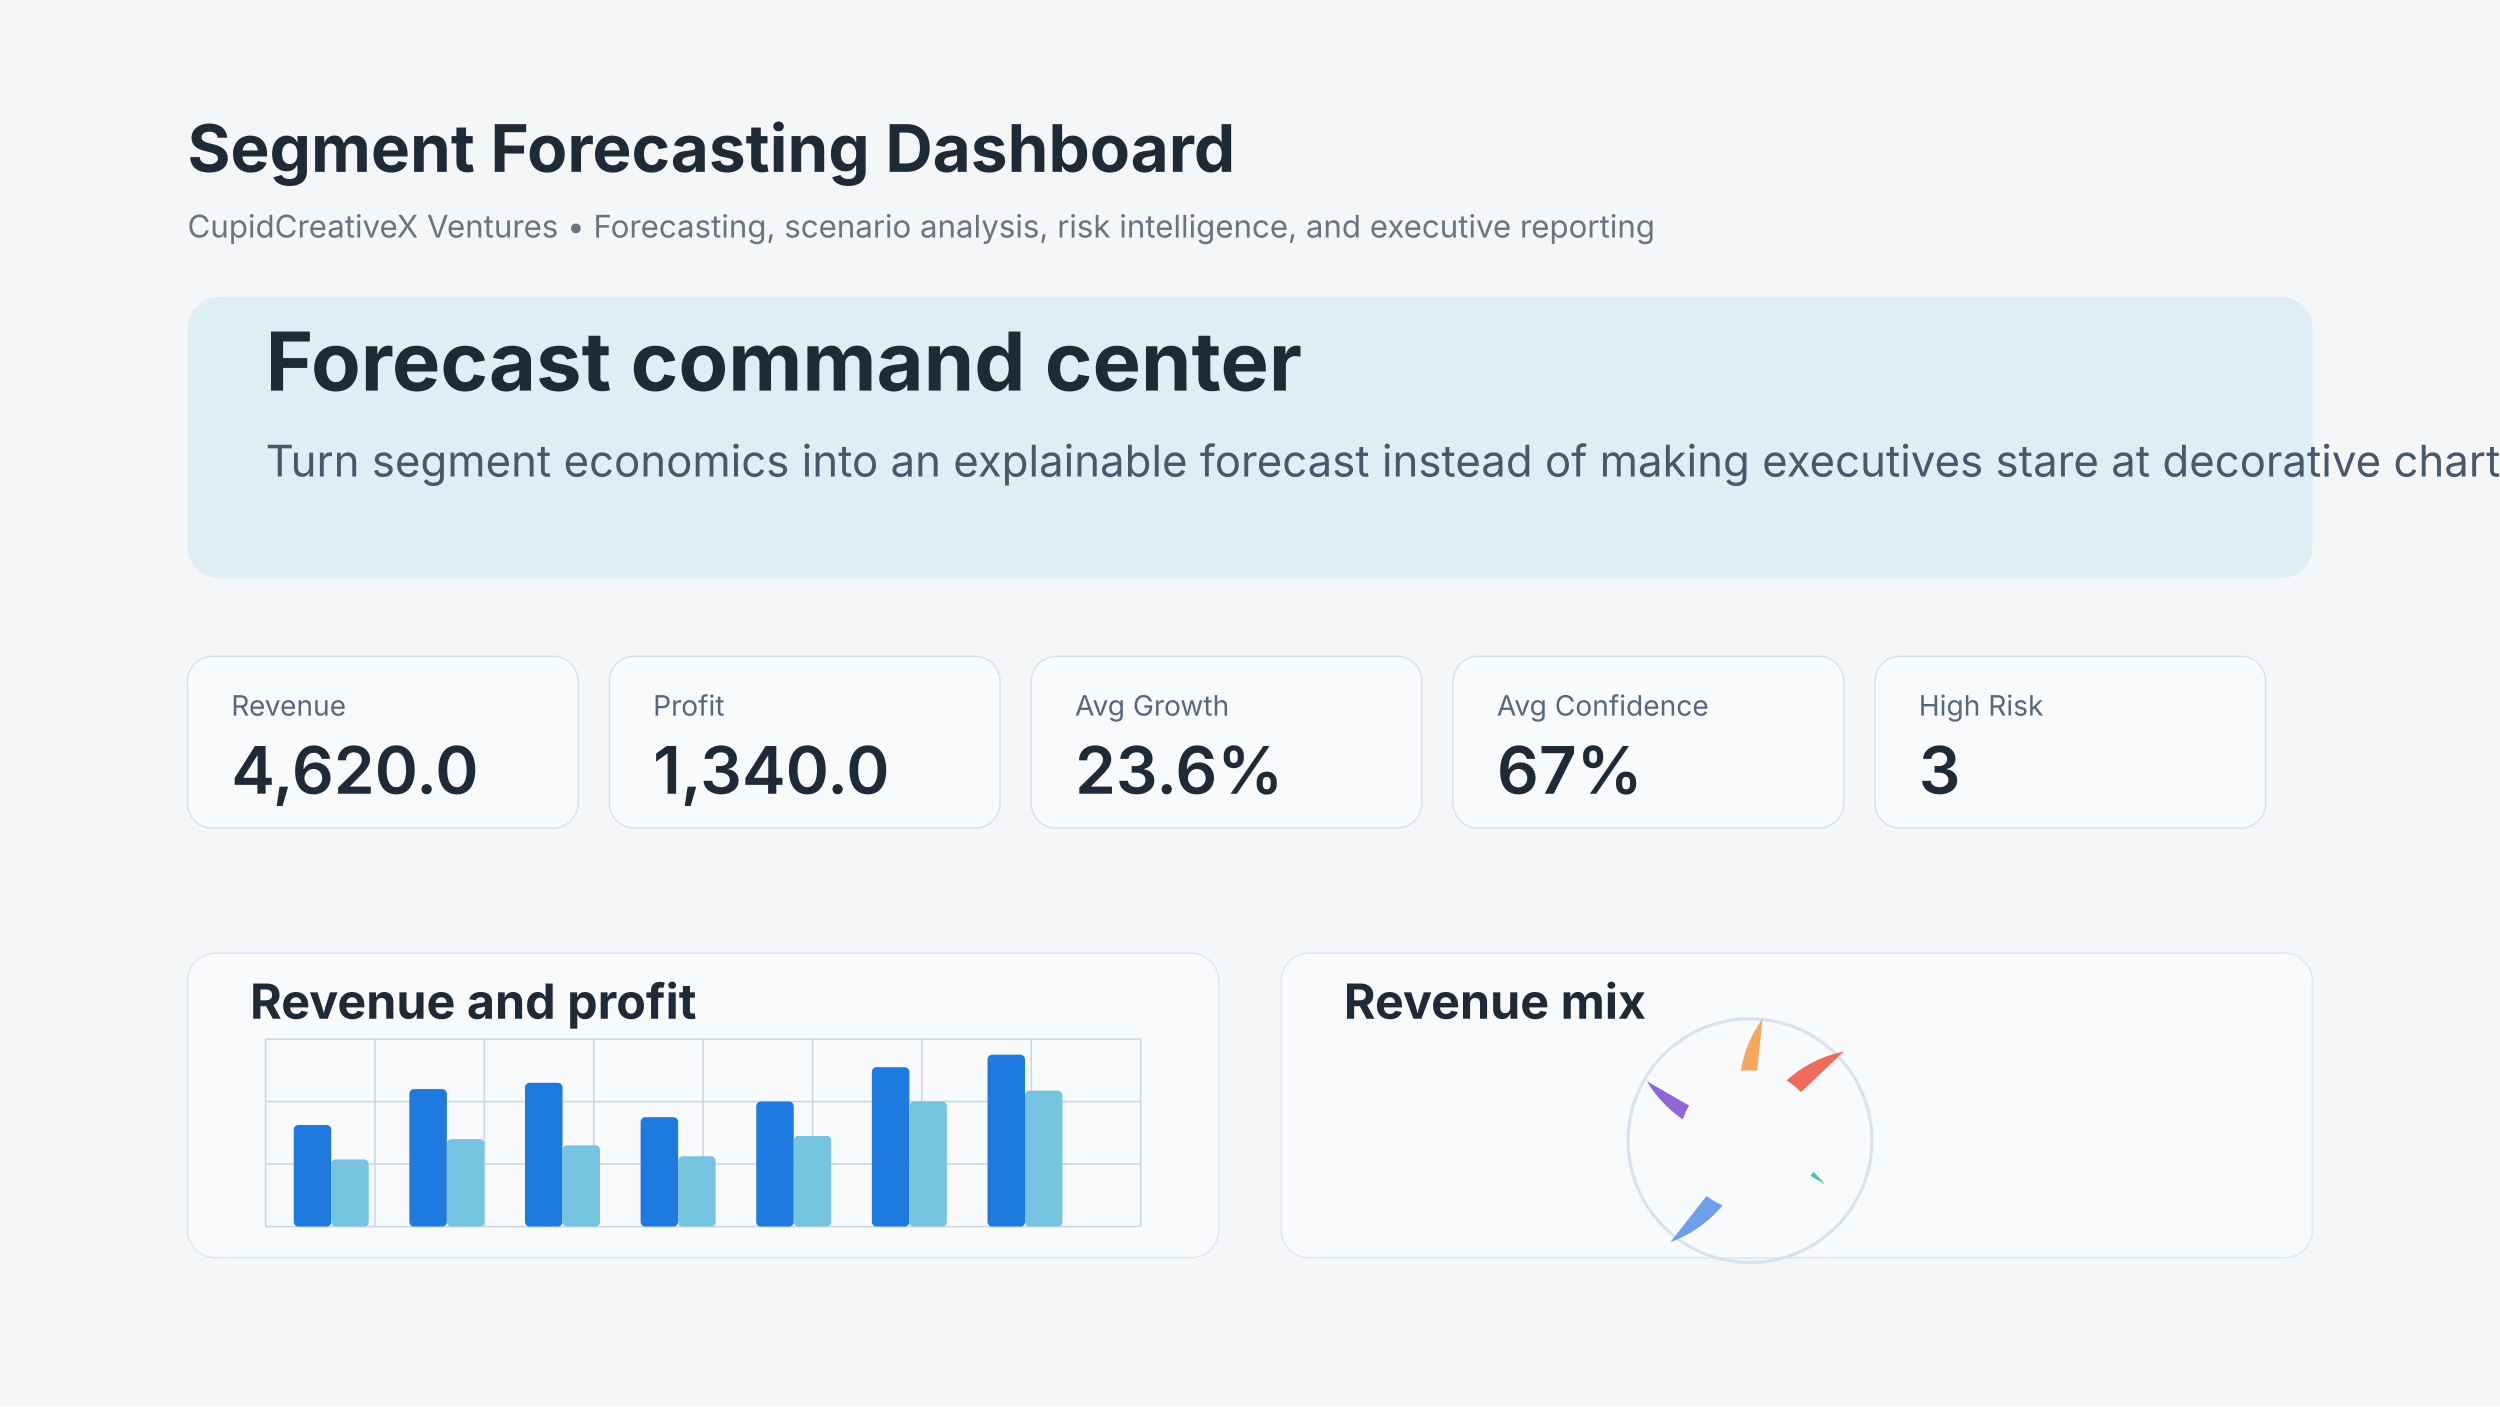
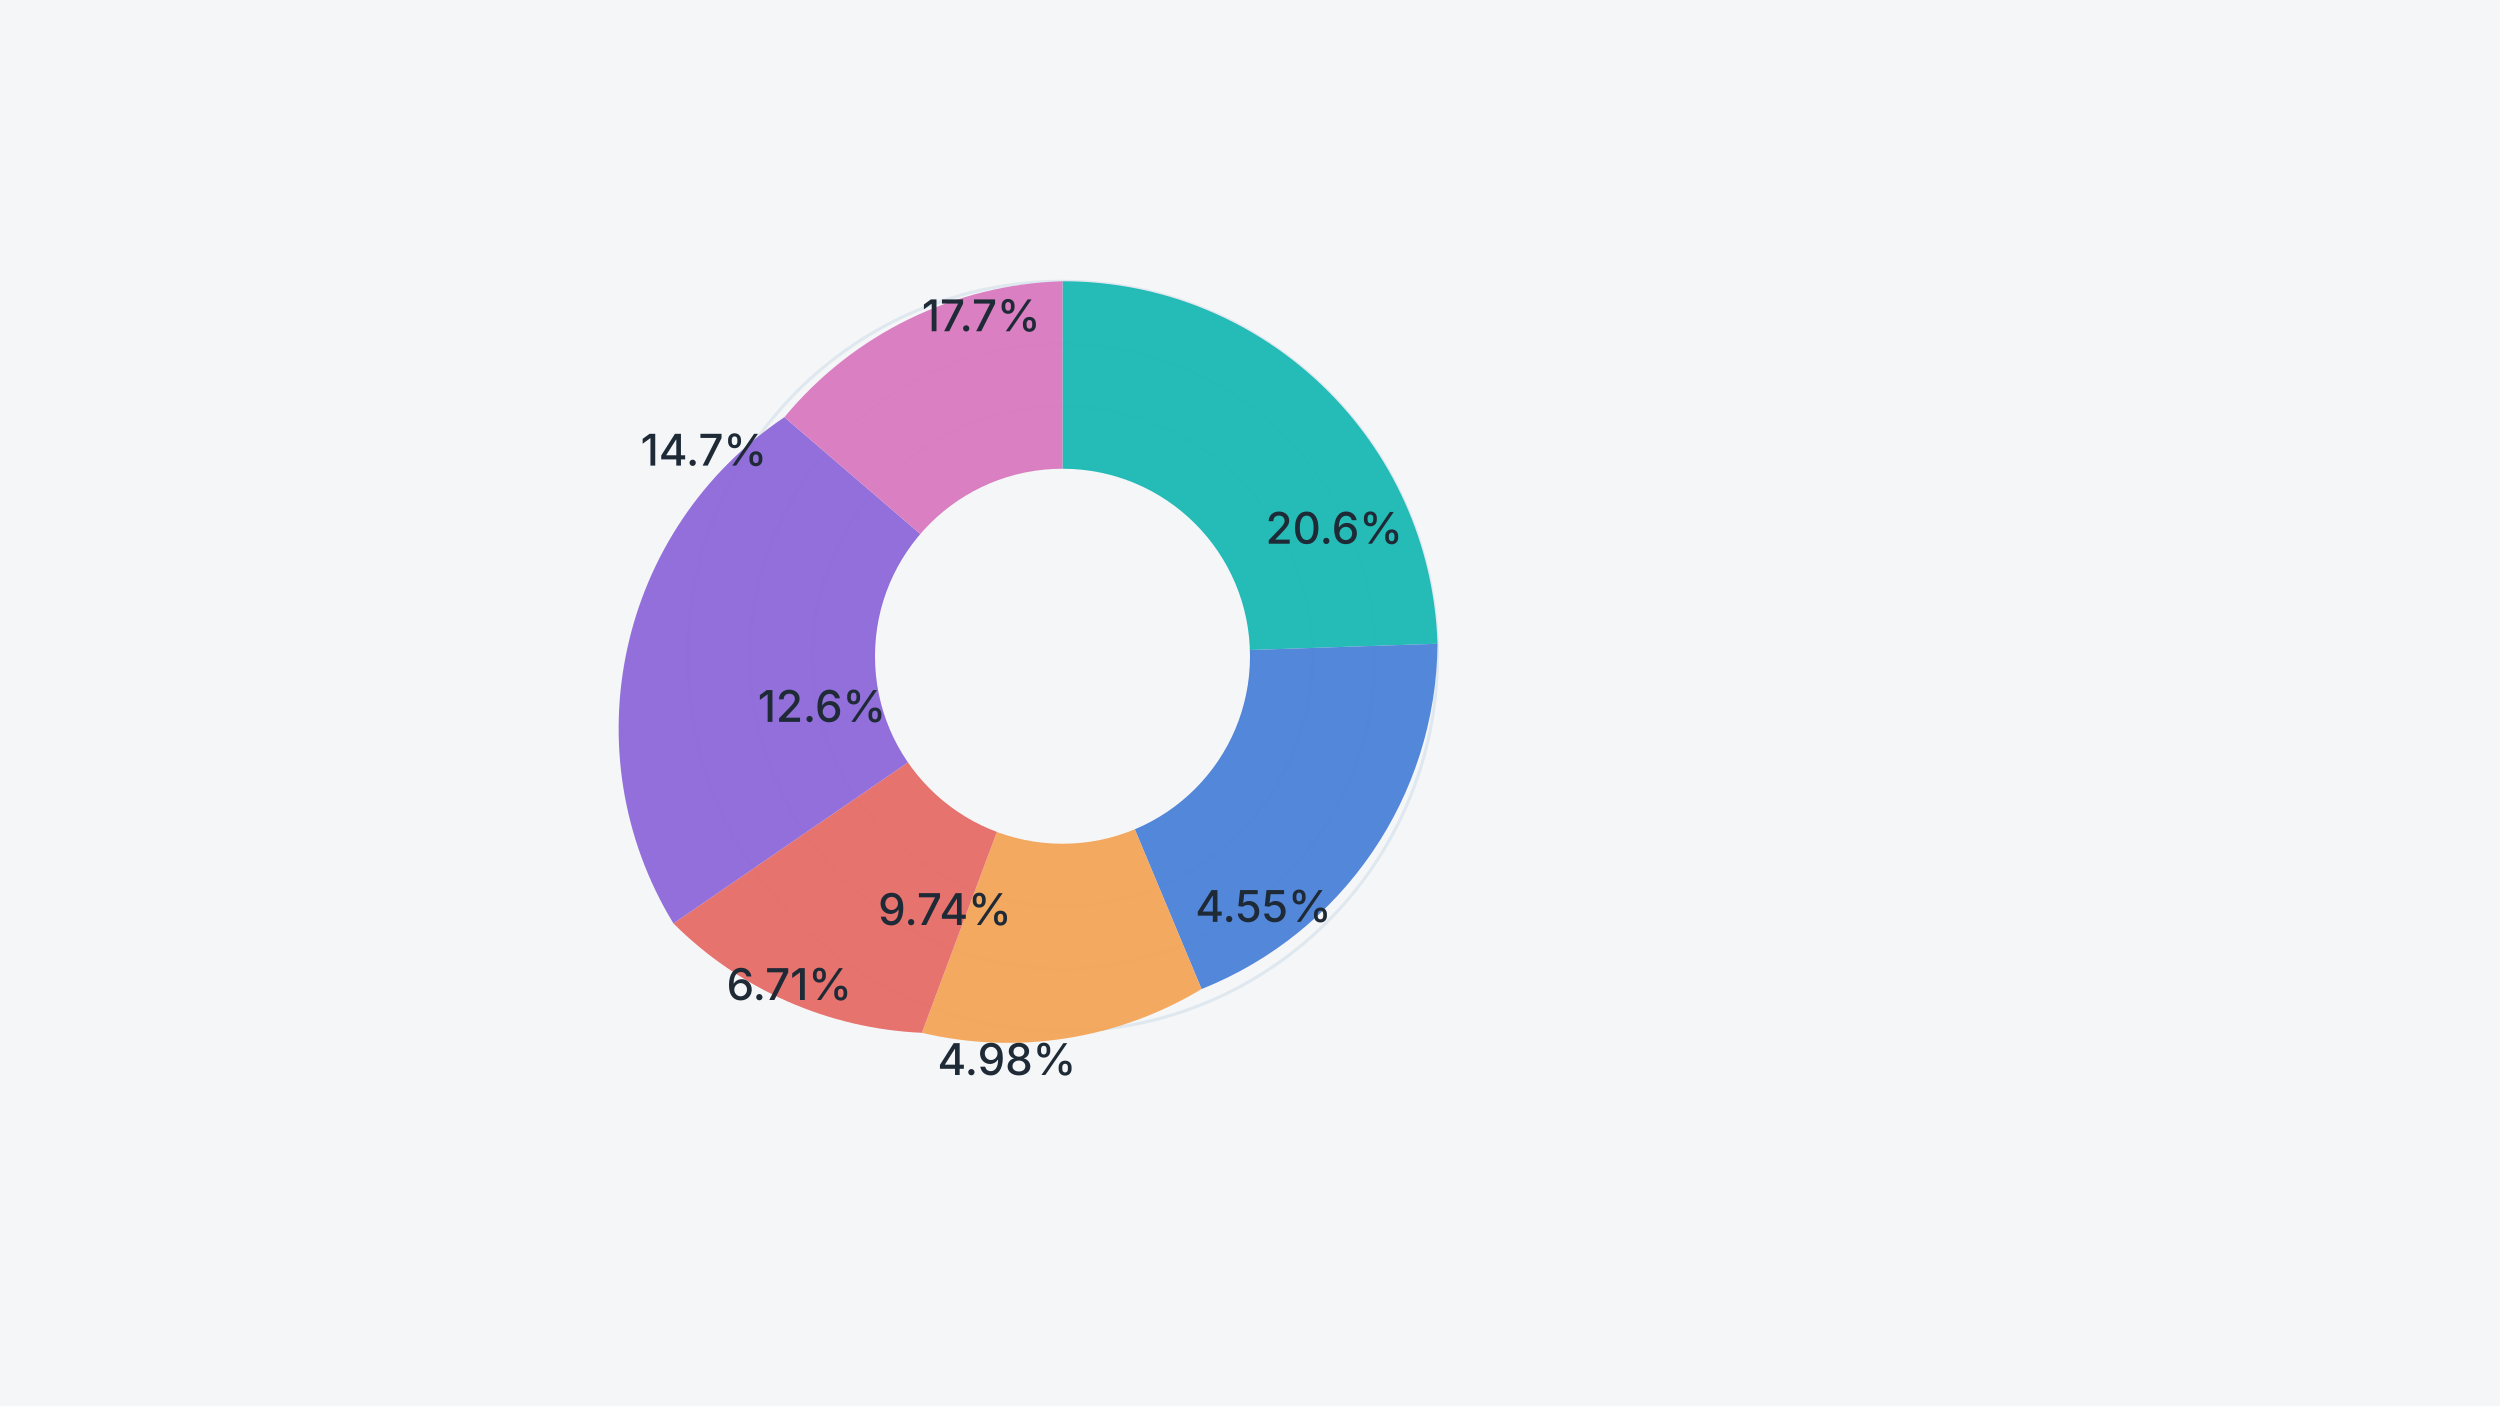
<svg xmlns="http://www.w3.org/2000/svg" width="1600" height="900" viewBox="0 0 1600 900">
  <rect width="1600" height="900" fill="#f5f6f8" />
  <g font-family="Inter, Segoe UI, Arial, sans-serif">
-     <text x="120" y="110" font-size="42" font-weight="700" fill="#1f2a37">Segment Forecasting Dashboard</text>
-     <text x="120" y="152" font-size="20" fill="#6b7280">CupidCreativeX Ventures • Forecasting, scenario analysis, risk intelligence, and executive reporting</text>
-     <rect x="120" y="190" width="1360" height="180" rx="20" fill="#dfeef4" />
-     <text x="170" y="250" font-size="52" font-weight="700" fill="#1f2a37">Forecast command center</text>
-     <text x="170" y="305" font-size="28" fill="#48576a">Turn segment economics into an explainable forecast instead of making executives stare at decorative charts and hope.</text>
-     <g transform="translate(120 420)">
-       <rect x="0" y="0" width="250" height="110" rx="16" fill="#f8fafc" stroke="#d9e2ec" />
-       <text x="28" y="38" font-size="18" fill="#57687d">Revenue</text>
-       <text x="28" y="88" font-size="42" font-weight="600" fill="#1f2a37">4,620.0</text>
-       <rect x="270" y="0" width="250" height="110" rx="16" fill="#f8fafc" stroke="#d9e2ec" />
-       <text x="298" y="38" font-size="18" fill="#57687d">Profit</text>
-       <text x="298" y="88" font-size="42" font-weight="600" fill="#1f2a37">1,340.0</text>
-       <rect x="540" y="0" width="250" height="110" rx="16" fill="#f8fafc" stroke="#d9e2ec" />
-       <text x="568" y="38" font-size="18" fill="#57687d">Avg Growth</text>
-       <text x="568" y="88" font-size="42" font-weight="600" fill="#1f2a37">23.6%</text>
-       <rect x="810" y="0" width="250" height="110" rx="16" fill="#f8fafc" stroke="#d9e2ec" />
-       <text x="838" y="38" font-size="18" fill="#57687d">Avg Confidence</text>
-       <text x="838" y="88" font-size="42" font-weight="600" fill="#1f2a37">67%</text>
-       <rect x="1080" y="0" width="250" height="110" rx="16" fill="#f8fafc" stroke="#d9e2ec" />
-       <text x="1108" y="38" font-size="18" fill="#57687d">High Risk</text>
-       <text x="1108" y="88" font-size="42" font-weight="600" fill="#1f2a37">3</text>
-     </g>
-     <g transform="translate(120 610)">
-       <rect x="0" y="0" width="660" height="195" rx="18" fill="#f8fafc" stroke="#dfe7ef" />
-       <text x="40" y="42" font-size="31" font-weight="700" fill="#1f2a37">Revenue and profit</text>
-       <g transform="translate(50 55)">
-         <g stroke="#c9d6e1" stroke-width="1">
-           <line x1="0" y1="120" x2="560" y2="120" />
-           <line x1="0" y1="80" x2="560" y2="80" />
-           <line x1="0" y1="40" x2="560" y2="40" />
-           <line x1="0" y1="0" x2="560" y2="0" />
-           <line x1="0" y1="120" x2="0" y2="0" />
-           <line x1="70" y1="120" x2="70" y2="0" />
-           <line x1="140" y1="120" x2="140" y2="0" />
-           <line x1="210" y1="120" x2="210" y2="0" />
-           <line x1="280" y1="120" x2="280" y2="0" />
-           <line x1="350" y1="120" x2="350" y2="0" />
-           <line x1="420" y1="120" x2="420" y2="0" />
-           <line x1="490" y1="120" x2="490" y2="0" />
-           <line x1="560" y1="120" x2="560" y2="0" />
-         </g>
-         <g fill="#1f7ae0">
-           <rect x="18" y="55" width="24" height="65" rx="3" />
-           <rect x="92" y="32" width="24" height="88" rx="3" />
-           <rect x="166" y="28" width="24" height="92" rx="3" />
-           <rect x="240" y="50" width="24" height="70" rx="3" />
-           <rect x="314" y="40" width="24" height="80" rx="3" />
-           <rect x="388" y="18" width="24" height="102" rx="3" />
-           <rect x="462" y="10" width="24" height="110" rx="3" />
-         </g>
-         <g fill="#76c4df">
-           <rect x="42" y="77" width="24" height="43" rx="3" />
-           <rect x="116" y="64" width="24" height="56" rx="3" />
-           <rect x="190" y="68" width="24" height="52" rx="3" />
-           <rect x="264" y="75" width="24" height="45" rx="3" />
-           <rect x="338" y="62" width="24" height="58" rx="3" />
-           <rect x="412" y="40" width="24" height="80" rx="3" />
-           <rect x="486" y="33" width="24" height="87" rx="3" />
-         </g>
-       </g>
-     </g>
-     <g transform="translate(820 610)">
-       <rect x="0" y="0" width="660" height="195" rx="18" fill="#f8fafc" stroke="#dfe7ef" />
-       <text x="40" y="42" font-size="31" font-weight="700" fill="#1f2a37">Revenue mix</text>
-       <g transform="translate(80 30)">
-         <circle cx="220" cy="90" r="78" fill="none" stroke="#d9e2ef" stroke-width="2" />
-         <g>
-           <path d="M 220 90 A 78 78 0 0 1 268 118 L 220 90 Z" fill="#4ec0be" />
-           <path d="M 220 90 A 78 78 0 0 1 169 155 L 220 90 Z" fill="#6f9eea" />
-           <path d="M 220 90 A 78 78 0 0 1 154 52 L 220 90 Z" fill="#8f66d8" />
-           <path d="M 220 90 A 78 78 0 0 1 228 12 L 220 90 Z" fill="#f7a75c" />
-           <path d="M 220 90 A 78 78 0 0 1 280 33 L 220 90 Z" fill="#ef6b5b" />
-         </g>
-         <circle cx="220" cy="90" r="45" fill="#f8fafc" />
+     <g transform="translate(180 80)">
+       <circle cx="500" cy="340" r="240" fill="none" stroke="#dfe7ef" stroke-width="2" />
+       <circle cx="500" cy="340" r="200" fill="none" stroke="#dfe7ef" stroke-width="2" />
+       <circle cx="500" cy="340" r="160" fill="none" stroke="#dfe7ef" stroke-width="2" />
+       <circle cx="500" cy="340" r="120" fill="none" stroke="#dfe7ef" stroke-width="2" />
+       <circle cx="500" cy="340" r="80" fill="none" stroke="#dfe7ef" stroke-width="2" />
+       <circle cx="500" cy="340" r="40" fill="none" stroke="#dfe7ef" stroke-width="2" />
+       <path d="M500 340 L500 100 A240 240 0 0 1 740 332 Z" fill="#1cb9b5" opacity="0.96" />
+       <path d="M500 340 L740 332 A240 240 0 0 1 589 553 Z" fill="#4c82d7" opacity="0.96" />
+       <path d="M500 340 L589 553 A240 240 0 0 1 410 581 Z" fill="#f4a55a" opacity="0.96" />
+       <path d="M500 340 L410 581 A240 240 0 0 1 251 511 Z" fill="#e66d68" opacity="0.96" />
+       <path d="M500 340 L251 511 A240 240 0 0 1 322 187 Z" fill="#8e69d8" opacity="0.96" />
+       <path d="M500 340 L322 187 A240 240 0 0 1 500 100 Z" fill="#d97bc0" opacity="0.96" />
+       <circle cx="500" cy="340" r="120" fill="#f5f6f8" />
+       <g fill="#1f2a37" font-family="Inter, Segoe UI, Arial, sans-serif" font-size="28" font-weight="500">
+         <text x="410" y="132">17.7%</text>
+         <text x="630" y="268">20.6%</text>
+         <text x="585" y="510">4.55%</text>
+         <text x="420" y="608">4.98%</text>
+         <text x="285" y="560">6.71%</text>
+         <text x="230" y="218">14.7%</text>
+         <text x="305" y="382">12.6%</text>
+         <text x="382" y="512">9.74%</text>
      </g>
    </g>
  </g>
</svg>
